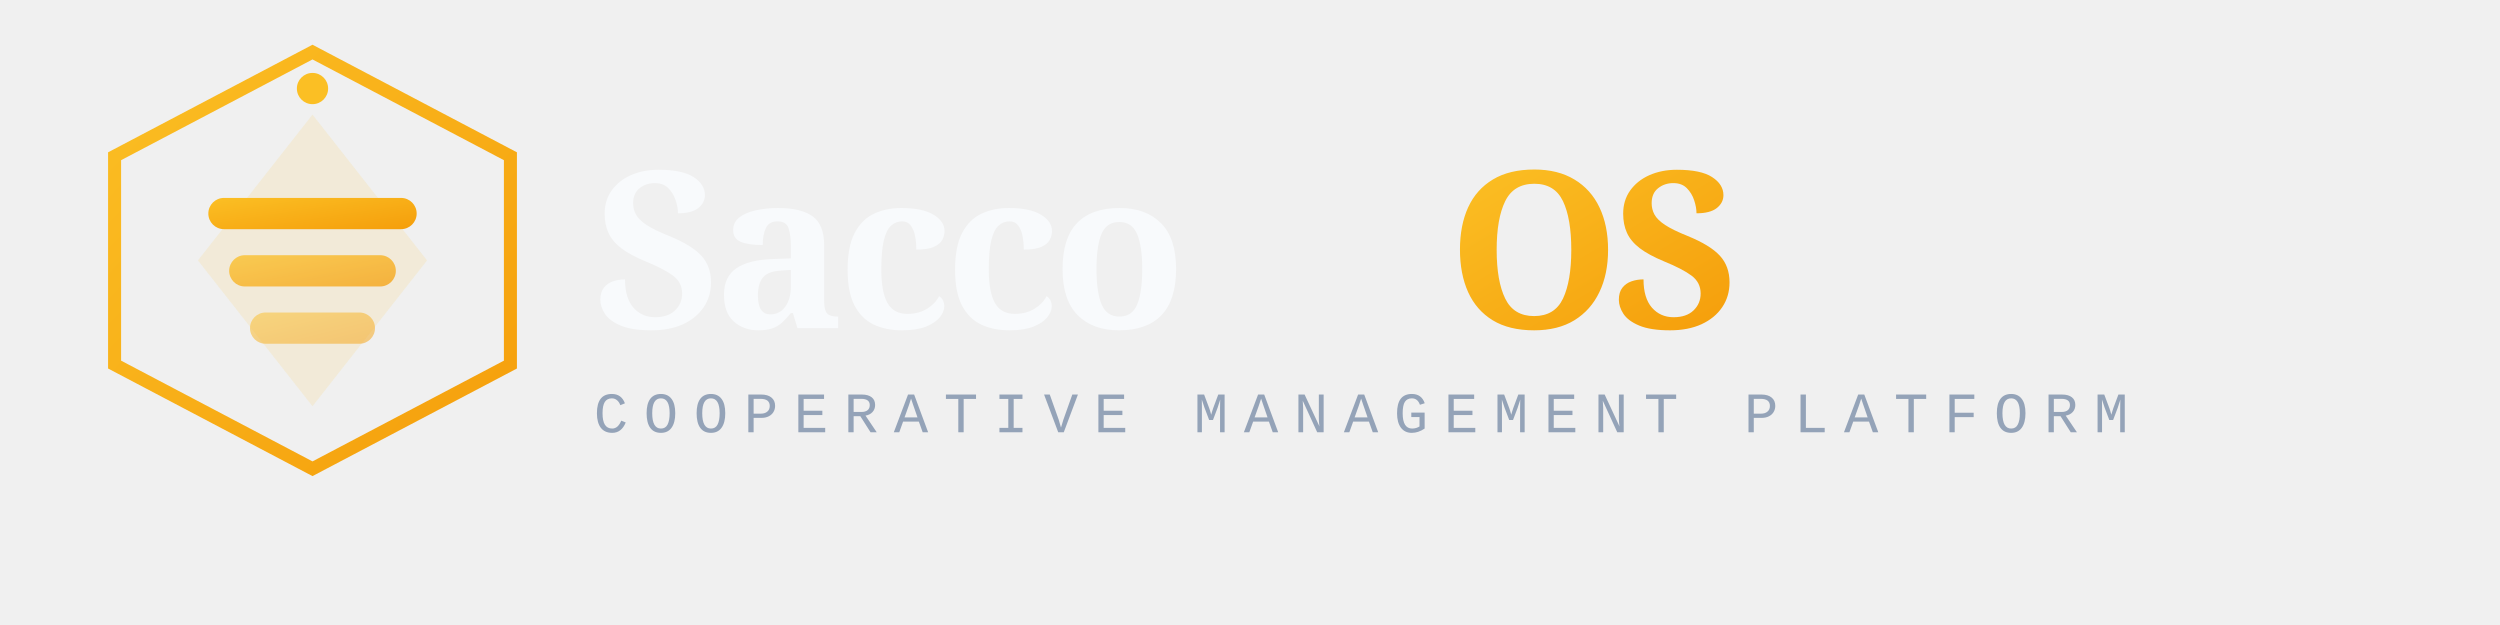
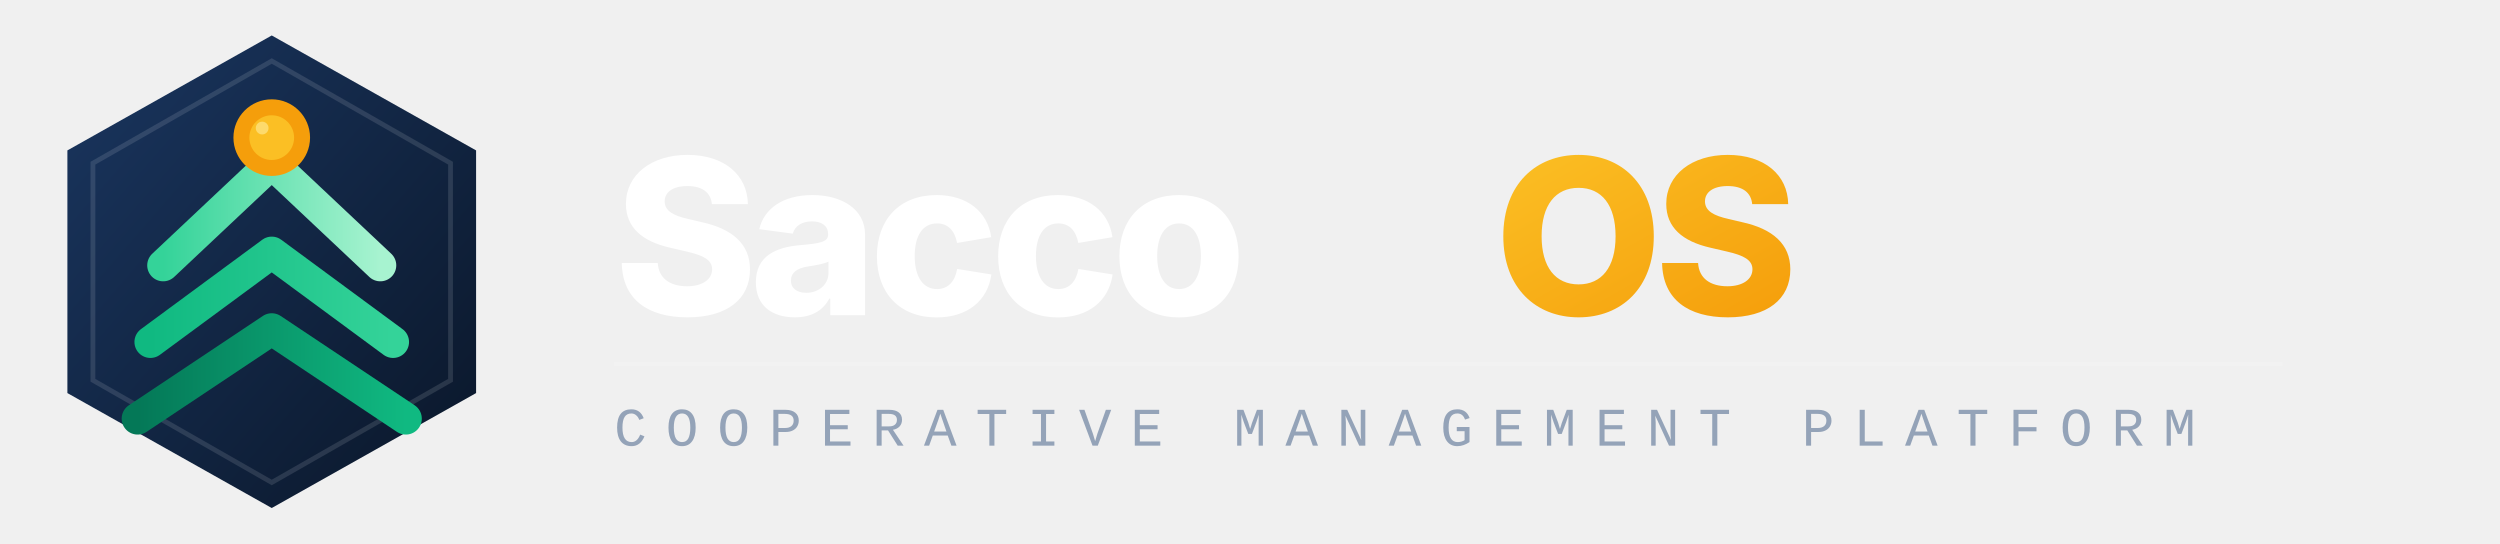
- <svg xmlns="http://www.w3.org/2000/svg" viewBox="0 0 480 120" fill="none">
+ <svg xmlns="http://www.w3.org/2000/svg" viewBox="0 0 460 100" fill="none">
  <defs>
-     <linearGradient id="amberGradL" x1="0%" y1="0%" x2="100%" y2="100%">
-       <stop offset="0%" stop-color="#FBBF24" />
-       <stop offset="100%" stop-color="#F59E0B" />
+     <linearGradient id="lIconBg" x1="0%" y1="0%" x2="100%" y2="100%">
+       <stop offset="0%" stop-color="#1a3660" />
+       <stop offset="100%" stop-color="#0a1628" />
+     </linearGradient>
+     <linearGradient id="lChevBot" x1="0%" y1="0%" x2="100%" y2="0%">
+       <stop offset="0%" stop-color="#047857" />
+       <stop offset="100%" stop-color="#10b981" />
+     </linearGradient>
+     <linearGradient id="lChevMid" x1="0%" y1="0%" x2="100%" y2="0%">
+       <stop offset="0%" stop-color="#10b981" />
+       <stop offset="100%" stop-color="#34d399" />
+     </linearGradient>
+     <linearGradient id="lChevTop" x1="0%" y1="0%" x2="100%" y2="0%">
+       <stop offset="0%" stop-color="#34d399" />
+       <stop offset="100%" stop-color="#a7f3d0" />
+     </linearGradient>
+     <linearGradient id="lAmber" x1="0%" y1="0%" x2="100%" y2="100%">
+       <stop offset="0%" stop-color="#fbbf24" />
+       <stop offset="100%" stop-color="#f59e0b" />
    </linearGradient>
  </defs>
-   <polygon points="60,10 98,30 98,70 60,90 22,70 22,30" stroke="url(#amberGradL)" stroke-width="2.5" fill="none" />
-   <polygon points="60,22 82,50 60,78 38,50" fill="#FBBF24" opacity="0.12" />
-   <rect x="40" y="38" width="40" height="6" rx="3" fill="url(#amberGradL)" />
-   <rect x="44" y="49" width="32" height="6" rx="3" fill="url(#amberGradL)" opacity="0.75" />
-   <rect x="48" y="60" width="24" height="6" rx="3" fill="url(#amberGradL)" opacity="0.5" />
-   <circle cx="60" cy="17" r="3" fill="#FBBF24" />
-   <text x="114" y="63" font-family="'Cabinet Grotesk', 'DM Sans', Georgia, serif" font-size="42" font-weight="800" letter-spacing="-1.5" fill="#F8FAFC">Sacco</text>
-   <text x="278" y="63" font-family="'Cabinet Grotesk', 'DM Sans', Georgia, serif" font-size="42" font-weight="800" letter-spacing="-1.5" fill="url(#amberGradL)">OS</text>
-   <text x="114" y="83" font-family="'DM Mono', 'Courier New', monospace" font-size="11" font-weight="400" letter-spacing="3" fill="#94A3B8">COOPERATIVE MANAGEMENT PLATFORM</text>
+   <g transform="translate(3, 3) scale(1.175)">
+     <polygon points="40,3 72,21 72,59 40,77 8,59 8,21" fill="url(#lIconBg)" />
+     <polygon points="40,7 68,23 68,57 40,73 12,57 12,23" stroke="#ffffff" stroke-width="0.75" stroke-opacity="0.12" fill="none" />
+     <path d="M19 63 L40 49 L61 63" stroke="url(#lChevBot)" stroke-width="5" stroke-linecap="round" stroke-linejoin="round" fill="none" />
+     <path d="M21 51 L40 37 L59 51" stroke="url(#lChevMid)" stroke-width="5" stroke-linecap="round" stroke-linejoin="round" fill="none" />
+     <path d="M23 39 L40 23 L57 39" stroke="url(#lChevTop)" stroke-width="5" stroke-linecap="round" stroke-linejoin="round" fill="none" />
+     <circle cx="40" cy="19" r="6" fill="#f59e0b" />
+     <circle cx="40" cy="19" r="3.5" fill="#fbbf24" />
+     <circle cx="38.5" cy="17.5" r="1" fill="#fde68a" opacity="0.7" />
+   </g>
+   <text x="113" y="58" font-family="'DM Sans', 'Inter', 'Helvetica Neue', Arial, sans-serif" font-size="40" font-weight="800" letter-spacing="-1.5" fill="#ffffff">Sacco</text>
+   <text x="275" y="58" font-family="'DM Sans', 'Inter', 'Helvetica Neue', Arial, sans-serif" font-size="40" font-weight="800" letter-spacing="-1.5" fill="url(#lAmber)">OS</text>
+   <line x1="113" y1="67" x2="420" y2="67" stroke="#ffffff" stroke-width="0.75" stroke-opacity="0.15" />
+   <text x="113" y="82" font-family="'DM Mono', 'Courier New', monospace" font-size="10" font-weight="400" letter-spacing="3.5" fill="#94a3b8">COOPERATIVE MANAGEMENT PLATFORM</text>
</svg>
